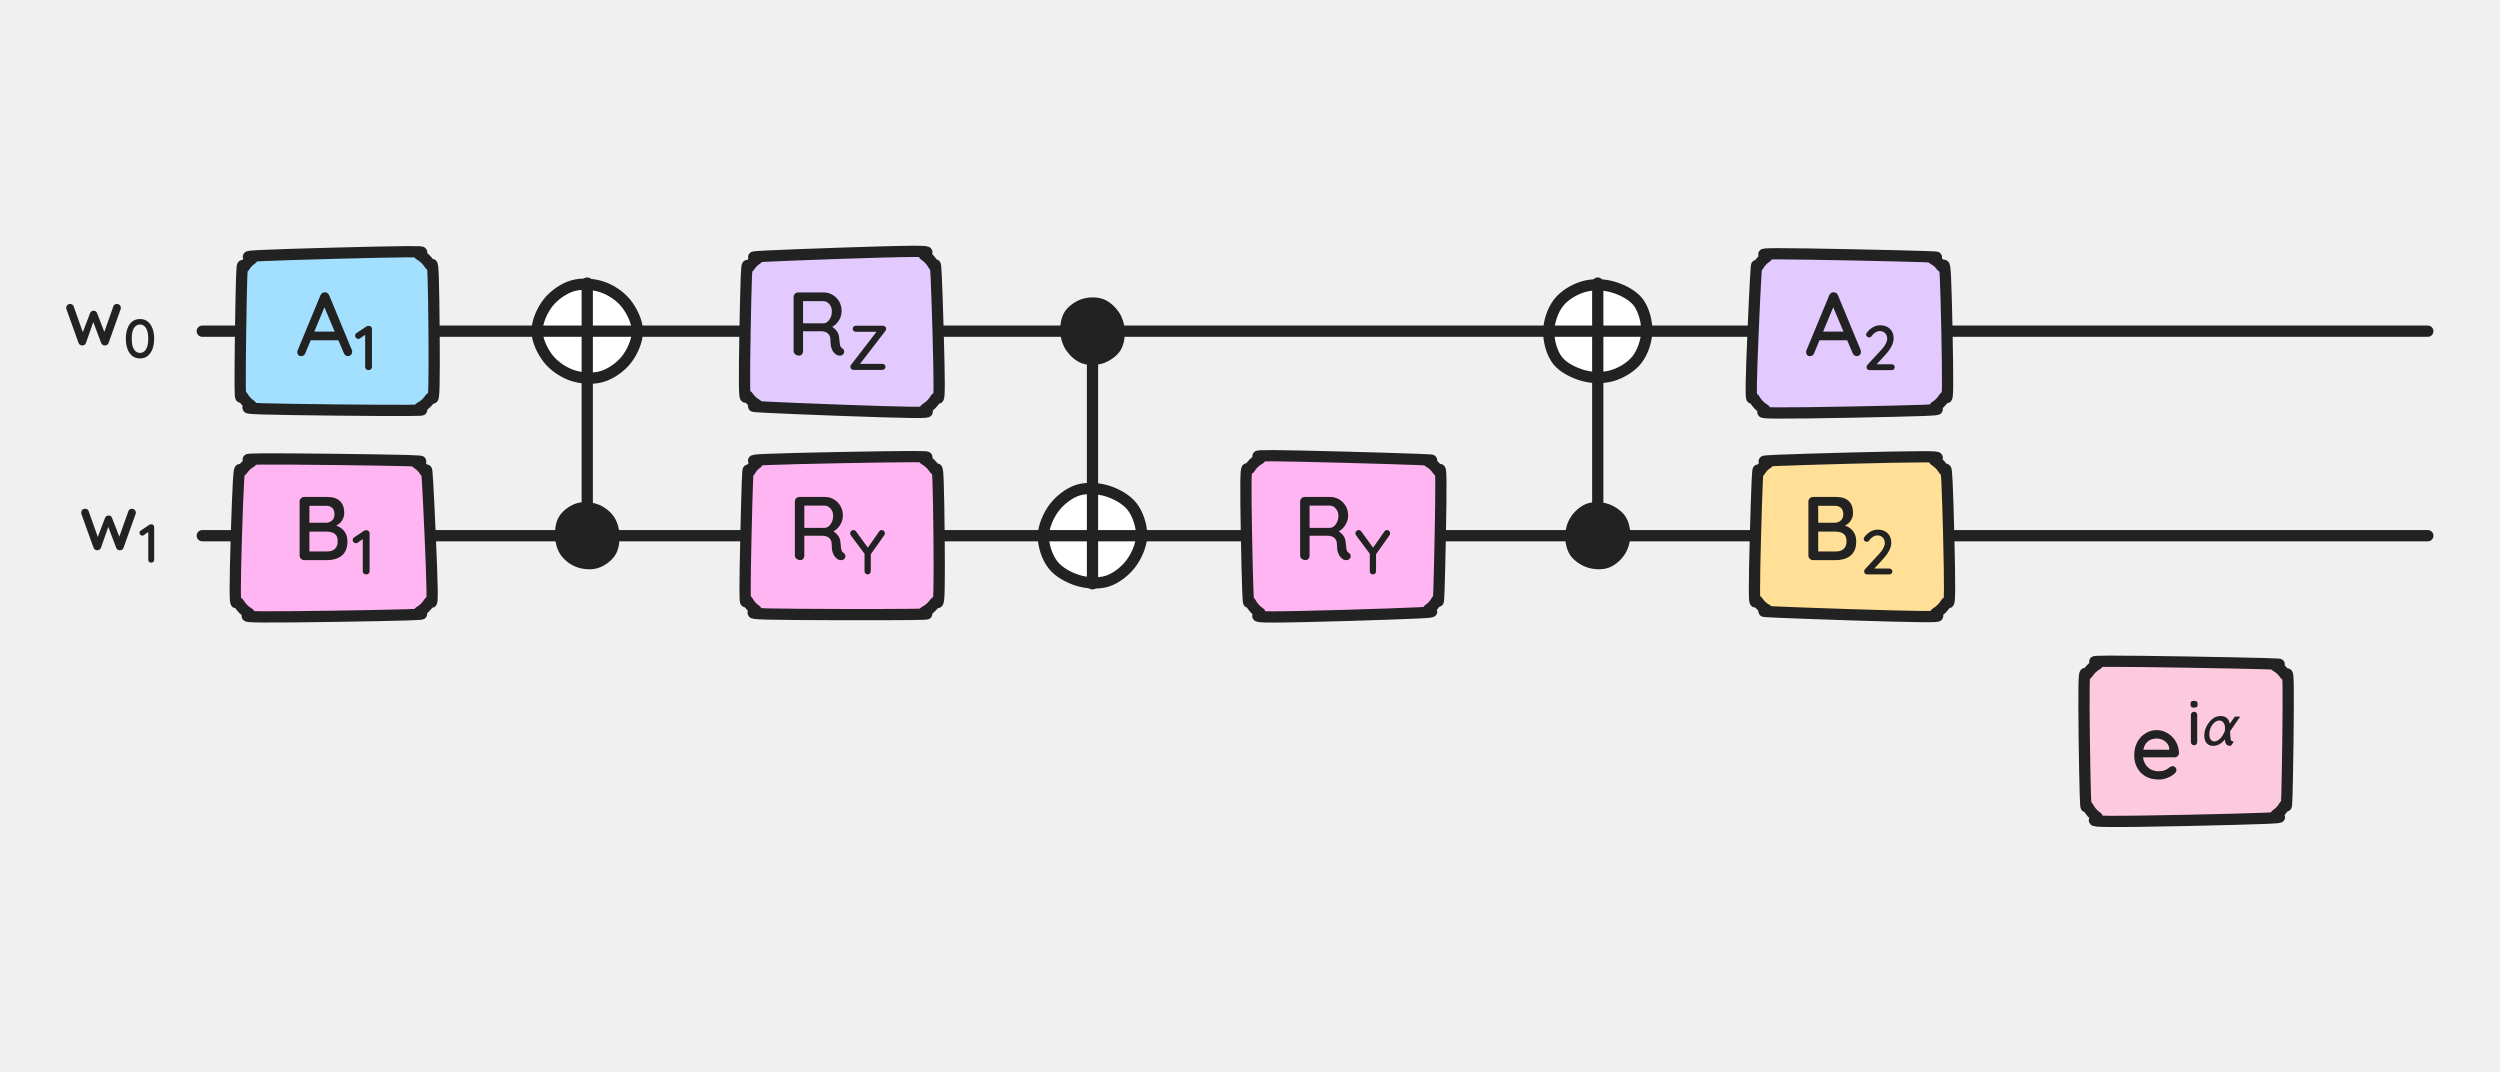
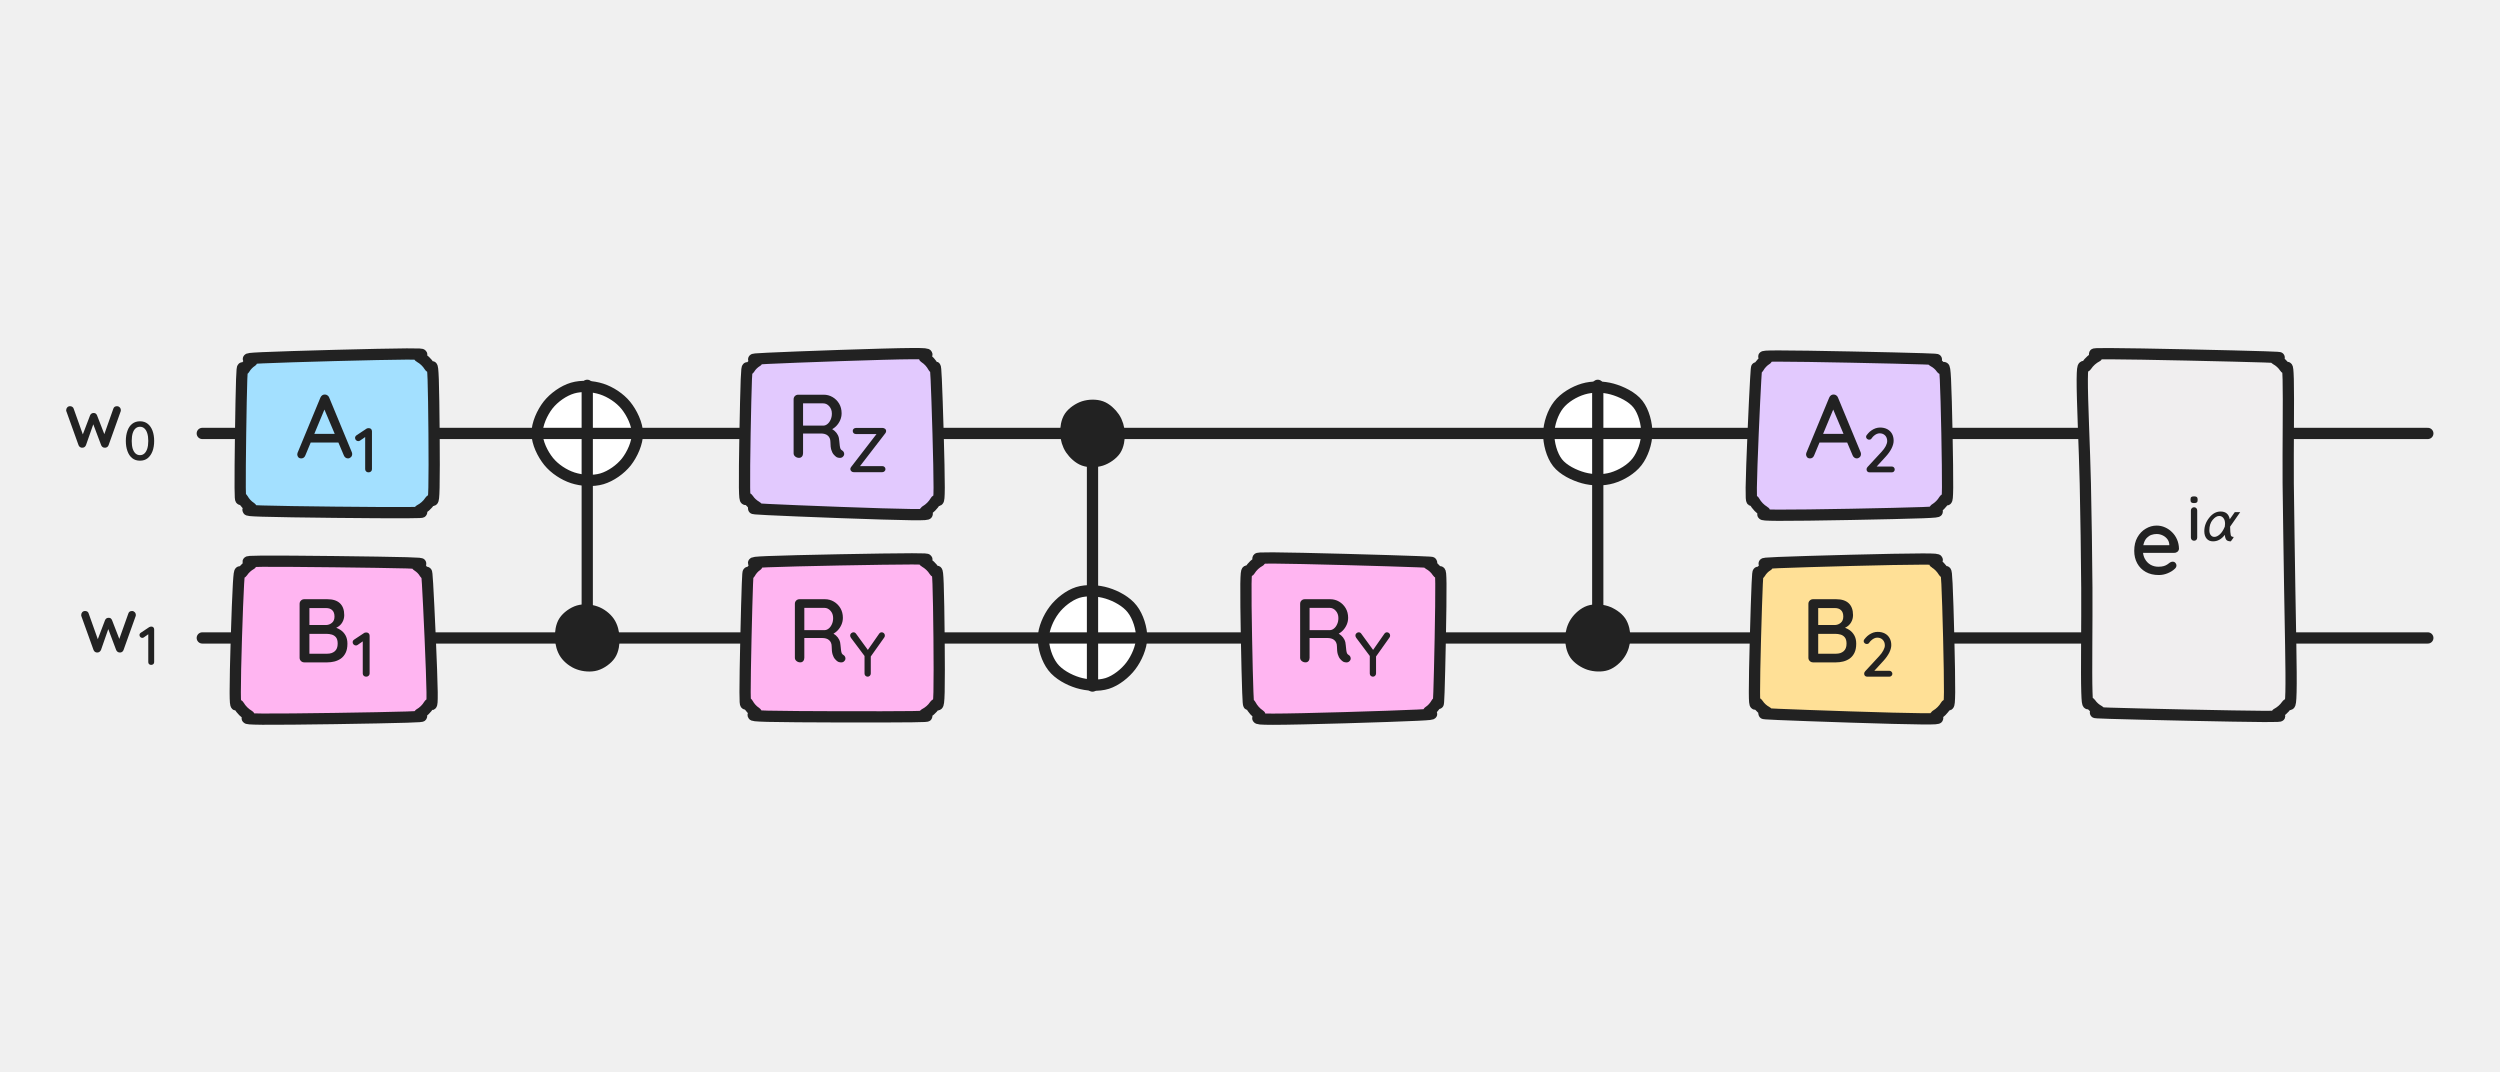
- <svg xmlns="http://www.w3.org/2000/svg" viewBox="-33.63 -55.06 415.63 178.13" width="415.63" height="178.13">
+ <svg xmlns="http://www.w3.org/2000/svg" viewBox="-33.63 -72.06 415.63 178.13" width="415.63" height="178.13">
  <g stroke-linecap="round" stroke-linejoin="round">
    <path d="M0,0C2.28,0 9.14,0 13.7,0C18.27,0 22.84,0 27.41,0C31.98,0 36.54,0 41.11,0C45.68,0 50.25,0 54.81,0C59.38,0 63.95,0 68.52,0C73.09,0 77.65,0 82.22,0C86.79,0 91.36,0 95.93,0C100.49,0 105.06,0 109.63,0C114.2,0 118.77,0 123.33,0C127.9,0 132.47,0 137.04,0C141.6,0 146.17,0 150.74,0C155.31,0 159.88,0 164.44,0C169.01,0 173.58,0 178.15,0C182.72,0 187.28,0 191.85,0C196.42,0 200.99,0 205.56,0C210.12,0 214.69,0 219.26,0C223.83,0 228.4,0 232.96,0C237.53,0 242.1,0 246.67,0C251.23,0 255.8,0 260.37,0C264.94,0 269.51,0 274.07,0C278.64,0 283.21,0 287.78,0C292.35,0 296.91,0 301.48,0C306.05,0 310.62,0 315.19,0C319.75,0 324.32,0 328.89,0C333.46,0 338.02,0 342.59,0C347.16,0 351.73,0 356.3,0C360.86,0 367.72,0 370,0" fill="none" stroke="#222222" stroke-width="1.87" />
    <path d="M0,34C2.28,34 9.14,34 13.7,34C18.27,34 22.84,34 27.41,34C31.98,34 36.54,34 41.11,34C45.68,34 50.25,34 54.81,34C59.38,34 63.95,34 68.52,34C73.09,34 77.65,34 82.22,34C86.79,34 91.36,34 95.93,34C100.49,34 105.06,34 109.63,34C114.2,34 118.77,34 123.33,34C127.9,34 132.47,34 137.04,34C141.6,34 146.17,34 150.74,34C155.31,34 159.88,34 164.44,34C169.01,34 173.58,34 178.15,34C182.72,34 187.28,34 191.85,34C196.42,34 200.99,34 205.56,34C210.12,34 214.69,34 219.26,34C223.83,34 228.4,34 232.96,34C237.53,34 242.1,34 246.67,34C251.23,34 255.8,34 260.37,34C264.94,34 269.51,34 274.07,34C278.64,34 283.21,34 287.78,34C292.35,34 296.91,34 301.48,34C306.05,34 310.62,34 315.19,34C319.75,34 324.32,34 328.89,34C333.46,34 338.02,34 342.59,34C347.16,34 351.73,34 356.3,34C360.86,34 367.72,34 370,34" fill="none" stroke="#222222" stroke-width="1.87" />
    <path d="M64,0C64,1.89 64,7.56 64,11.33C64,15.11 64,18.89 64,22.67C64,26.44 64,32.11 64,34" fill="none" stroke="#222222" stroke-width="1.87" />
    <path d="M148,0C148,1.89 148,7.56 148,11.33C148,15.11 148,18.89 148,22.67C148,26.44 148,32.11 148,34" fill="none" stroke="#222222" stroke-width="1.87" />
    <path d="M232,0C232,1.89 232,7.56 232,11.33C232,15.11 232,18.89 232,22.67C232,26.44 232,32.11 232,34" fill="none" stroke="#222222" stroke-width="1.87" />
    <path d="M36.14,-12.71C36.77,-12.37 37.39,-11.79 37.76,-11.17C38.14,-10.55 38.26,-12.36 38.39,-9C38.51,-5.64 38.61,5.63 38.52,9C38.44,12.37 38.25,10.6 37.85,11.23C37.46,11.85 36.81,12.42 36.16,12.75C35.52,13.07 38.36,13.14 34,13.17C29.64,13.2 14.32,13.05 10,12.91C5.68,12.77 8.62,12.67 8.08,12.33C7.53,11.99 7.03,11.44 6.73,10.89C6.44,10.33 6.33,12.31 6.3,9C6.27,5.69 6.43,-5.71 6.55,-9C6.67,-12.29 6.73,-10.22 7.01,-10.73C7.3,-11.23 7.76,-11.71 8.25,-12.02C8.75,-12.33 5.71,-12.38 10,-12.58C14.29,-12.78 29.64,-13.19 34,-13.21C38.36,-13.23 35.51,-13.05 36.14,-12.71Z" fill="#A3E0FF" stroke="#222222" stroke-width="1.87" />
    <path d="M35.74,21.99C36.24,22.28 36.72,22.76 37,23.27C37.29,23.77 37.25,21.71 37.45,25C37.65,28.29 38.17,39.65 38.21,43C38.24,46.35 38.02,44.51 37.68,45.12C37.33,45.73 36.72,46.32 36.11,46.66C35.5,47 38.35,47.02 34,47.16C29.65,47.3 14.38,47.54 10,47.5C5.62,47.45 8.4,47.28 7.75,46.91C7.09,46.53 6.47,45.91 6.09,45.26C5.71,44.61 5.49,46.38 5.48,43C5.46,39.62 5.82,28.32 6.02,25C6.22,21.68 6.31,23.62 6.66,23.07C7.01,22.53 7.56,22.03 8.11,21.73C8.67,21.42 5.69,21.28 10,21.24C14.31,21.21 29.71,21.39 34,21.51C38.29,21.64 35.24,21.7 35.74,21.99Z" fill="#FFB5F1" stroke="#222222" stroke-width="1.87" />
    <path d="M120.09,-12.62C120.68,-12.25 121.22,-11.65 121.54,-11.04C121.86,-10.44 121.86,-12.34 122.02,-9C122.18,-5.66 122.52,5.62 122.51,9C122.49,12.38 122.28,10.6 121.9,11.25C121.53,11.9 120.9,12.53 120.25,12.9C119.6,13.27 122.38,13.54 118,13.5C113.62,13.46 98.31,12.87 94,12.65C89.69,12.44 92.7,12.48 92.16,12.19C91.62,11.89 91.08,11.41 90.75,10.88C90.42,10.34 90.2,12.31 90.15,9C90.1,5.69 90.32,-5.71 90.45,-9C90.59,-12.29 90.66,-10.25 90.96,-10.75C91.26,-11.26 91.75,-11.73 92.25,-12.02C92.76,-12.31 89.71,-12.29 94,-12.49C98.29,-12.7 113.65,-13.25 118,-13.27C122.35,-13.29 119.5,-12.99 120.09,-12.62Z" fill="#E2C9FE" stroke="#222222" stroke-width="1.87" />
    <path d="M120.11,21.34C120.73,21.68 121.34,22.25 121.71,22.86C122.08,23.47 122.2,21.64 122.33,25C122.46,28.36 122.58,39.64 122.49,43C122.4,46.36 122.17,44.57 121.77,45.18C121.38,45.79 120.74,46.33 120.11,46.65C119.48,46.97 122.35,47.03 118,47.09C113.65,47.15 98.33,47.13 94,47.02C89.67,46.9 92.59,46.74 92.04,46.39C91.49,46.04 90.99,45.48 90.69,44.91C90.39,44.35 90.25,46.32 90.24,43C90.23,39.68 90.5,28.29 90.63,25C90.76,21.71 90.76,23.79 91.03,23.28C91.29,22.77 91.73,22.26 92.23,21.93C92.72,21.6 89.7,21.5 94,21.32C98.3,21.14 113.65,20.85 118,20.85C122.35,20.85 119.49,21.01 120.11,21.34Z" fill="#FFB5F1" stroke="#222222" stroke-width="1.87" />
    <path d="M203.9,21.71C204.46,22 205.02,22.51 205.36,23.06C205.7,23.61 205.88,21.68 205.92,25C205.96,28.32 205.72,39.69 205.6,43C205.48,46.31 205.47,44.3 205.19,44.84C204.9,45.38 204.41,45.93 203.88,46.26C203.35,46.6 206.31,46.63 202,46.84C197.69,47.05 182.37,47.52 178,47.51C173.63,47.51 176.41,47.21 175.8,46.82C175.18,46.42 174.62,45.78 174.29,45.14C173.96,44.51 173.95,46.36 173.82,43C173.69,39.64 173.46,28.37 173.51,25C173.57,21.63 173.76,23.41 174.15,22.78C174.53,22.14 175.17,21.55 175.81,21.21C176.45,20.86 173.63,20.69 178,20.7C182.37,20.72 197.68,21.15 202,21.32C206.32,21.49 203.34,21.42 203.9,21.71Z" fill="#FFB5F1" stroke="#222222" stroke-width="1.87" />
    <path d="M287.75,-12.02C288.27,-11.76 288.8,-11.32 289.14,-10.81C289.48,-10.31 289.63,-12.3 289.8,-9C289.97,-5.7 290.19,5.66 290.16,9C290.12,12.34 289.92,10.47 289.58,11.06C289.23,11.66 288.66,12.23 288.07,12.58C287.47,12.93 290.34,13 286,13.17C281.66,13.33 266.38,13.63 262,13.6C257.62,13.57 260.35,13.38 259.69,12.99C259.03,12.61 258.4,11.95 258.04,11.29C257.68,10.62 257.49,12.38 257.52,9C257.56,5.62 258.06,-5.68 258.26,-9C258.45,-12.32 258.4,-10.35 258.7,-10.9C259.01,-11.46 259.52,-12.01 260.07,-12.34C260.62,-12.67 257.68,-12.86 262,-12.87C266.32,-12.88 281.71,-12.55 286,-12.41C290.29,-12.27 287.22,-12.29 287.75,-12.02Z" fill="#E2C9FE" stroke="#222222" stroke-width="1.87" />
    <path d="M288.03,21.49C288.61,21.84 289.15,22.4 289.49,22.98C289.83,23.57 289.9,21.66 290.06,25C290.23,28.34 290.52,39.63 290.49,43C290.45,46.37 290.25,44.59 289.87,45.24C289.5,45.88 288.88,46.5 288.23,46.87C287.59,47.23 290.37,47.48 286,47.45C281.63,47.43 266.32,46.9 262,46.71C257.68,46.52 260.66,46.59 260.09,46.3C259.53,46.01 258.96,45.5 258.62,44.95C258.28,44.4 258.06,46.32 258.05,43C258.03,39.68 258.36,28.29 258.51,25C258.66,21.71 258.68,23.76 258.97,23.25C259.25,22.74 259.73,22.25 260.24,21.95C260.75,21.66 257.71,21.65 262,21.47C266.29,21.29 281.66,20.87 286,20.88C290.34,20.88 287.45,21.14 288.03,21.49Z" fill="#FFE096" stroke="#222222" stroke-width="1.87" />
-     <path d="M344.74,55.67C345.3,55.96 345.88,56.48 346.22,57.03C346.56,57.59 346.72,55.67 346.78,59C346.84,62.33 346.68,73.68 346.58,77C346.47,80.32 346.44,78.36 346.14,78.92C345.84,79.49 345.33,80.05 344.77,80.4C344.22,80.74 347.41,80.81 342.81,80.99C338.21,81.18 321.82,81.54 317.19,81.5C312.55,81.47 315.61,81.18 315,80.79C314.39,80.39 313.84,79.75 313.52,79.12C313.19,78.49 313.17,80.35 313.06,77C312.95,73.65 312.78,62.36 312.85,59C312.92,55.64 313.1,57.46 313.47,56.86C313.85,56.25 314.46,55.68 315.08,55.35C315.7,55.02 312.57,54.88 317.19,54.87C321.81,54.85 338.22,55.14 342.81,55.27C347.4,55.41 344.17,55.38 344.74,55.67Z" fill="#FDC9DE" stroke="#222222" stroke-width="1.87" />
+     <path d="M344.73,-12.33C345.3,-12.03 345.87,-11.52 346.22,-10.97C346.56,-10.41 346.69,-12.22 346.79,-9C346.88,-5.78 346.75,2.56 346.79,8.33C346.84,14.11 346.97,19.89 347.04,25.67C347.12,31.44 347.34,39.75 347.25,43C347.17,46.25 346.93,44.55 346.54,45.15C346.14,45.75 345.51,46.29 344.89,46.61C344.27,46.92 347.43,47.06 342.81,47.05C338.19,47.03 321.76,46.67 317.19,46.52C312.61,46.37 315.91,46.42 315.37,46.15C314.83,45.87 314.27,45.4 313.93,44.88C313.59,44.36 313.42,46.2 313.32,43C313.21,39.8 313.35,31.44 313.31,25.67C313.26,19.89 313.19,14.11 313.06,8.33C312.93,2.56 312.52,-5.73 312.55,-9C312.58,-12.27 312.85,-10.63 313.26,-11.27C313.67,-11.9 314.33,-12.48 314.99,-12.81C315.64,-13.15 312.55,-13.28 317.19,-13.26C321.83,-13.25 338.22,-12.88 342.81,-12.73C347.4,-12.57 344.17,-12.62 344.73,-12.33Z" fill="#F0EEEF" stroke="#222222" stroke-width="1.87" />
    <path d="M70.51,4.73C69.52,5.98 67.93,7.1 66.45,7.54C64.97,7.98 63.08,7.86 61.6,7.38C60.13,6.9 58.58,5.89 57.58,4.66C56.59,3.43 55.67,1.56 55.66,0C55.64,-1.56 56.51,-3.47 57.49,-4.73C58.48,-5.98 60.07,-7.1 61.55,-7.54C63.03,-7.98 64.92,-7.86 66.4,-7.38C67.87,-6.9 69.42,-5.89 70.42,-4.66C71.41,-3.43 72.33,-1.56 72.34,0C72.36,1.56 71.49,3.47 70.51,4.73Z" fill="#FFFFFF" stroke="#222222" stroke-width="1.87" />
    <path d="M154.38,38.64C153.43,39.9 151.92,41.09 150.46,41.56C148.99,42.02 147.09,41.9 145.58,41.44C144.07,40.98 142.34,40.05 141.39,38.8C140.43,37.56 139.8,35.57 139.83,34C139.87,32.43 140.67,30.62 141.62,29.36C142.57,28.1 144.08,26.91 145.54,26.44C147.01,25.98 148.91,26.1 150.42,26.56C151.93,27.02 153.66,27.95 154.61,29.2C155.57,30.44 156.2,32.43 156.17,34C156.13,35.57 155.33,37.38 154.38,38.64Z" fill="#FFFFFF" stroke="#222222" stroke-width="1.87" />
    <path d="M238.52,4.73C237.56,5.97 235.89,6.95 234.4,7.39C232.91,7.83 231.12,7.8 229.6,7.38C228.09,6.96 226.27,6.09 225.31,4.86C224.35,3.63 223.82,1.6 223.85,0C223.88,-1.6 224.52,-3.5 225.48,-4.73C226.44,-5.97 228.11,-6.95 229.6,-7.39C231.09,-7.83 232.88,-7.8 234.4,-7.38C235.91,-6.96 237.73,-6.09 238.69,-4.86C239.65,-3.63 240.18,-1.6 240.15,0C240.12,1.6 239.48,3.5 238.52,4.73Z" fill="#FFFFFF" stroke="#222222" stroke-width="1.87" />
    <path d="M67.83,36.78C67.34,37.53 66.34,38.24 65.46,38.5C64.59,38.76 63.44,38.66 62.59,38.35C61.73,38.05 60.85,37.38 60.35,36.65C59.85,35.93 59.59,34.91 59.56,34C59.53,33.09 59.67,31.97 60.17,31.22C60.66,30.47 61.66,29.76 62.54,29.5C63.41,29.24 64.56,29.34 65.41,29.65C66.27,29.95 67.15,30.62 67.65,31.35C68.15,32.07 68.41,33.09 68.44,34C68.47,34.91 68.33,36.03 67.83,36.78Z" fill="#222222" stroke="#222222" stroke-width="1.87" />
    <path d="M56,0C57.33,0 61.33,0 64,0C66.67,0 70.67,0 72,0" fill="none" stroke="#222222" stroke-width="1.87" />
    <path d="M64,-8C64,-6.67 64,-2.67 64,0C64,2.67 64,6.67 64,8" fill="none" stroke="#222222" stroke-width="1.87" />
    <path d="M151.81,2.77C151.31,3.51 150.32,4.18 149.45,4.46C148.57,4.74 147.4,4.77 146.55,4.46C145.71,4.16 144.88,3.37 144.38,2.63C143.88,1.89 143.59,0.9 143.56,0C143.53,-0.9 143.69,-2.02 144.19,-2.77C144.69,-3.51 145.68,-4.18 146.55,-4.46C147.43,-4.74 148.6,-4.77 149.45,-4.46C150.29,-4.16 151.12,-3.37 151.62,-2.63C152.12,-1.89 152.41,-0.9 152.44,0C152.47,0.9 152.31,2.02 151.81,2.77Z" fill="#222222" stroke="#222222" stroke-width="1.87" />
    <path d="M140,34C141.33,34 145.33,34 148,34C150.67,34 154.67,34 156,34" fill="none" stroke="#222222" stroke-width="1.87" />
    <path d="M148,26C148,27.33 148,31.33 148,34C148,36.67 148,40.67 148,42" fill="none" stroke="#222222" stroke-width="1.87" />
    <path d="M235.66,36.66C235.16,37.41 234.3,38.17 233.45,38.46C232.6,38.75 231.44,38.68 230.57,38.4C229.7,38.11 228.73,37.48 228.22,36.75C227.71,36.01 227.49,34.9 227.51,34C227.53,33.1 227.83,32.08 228.34,31.34C228.84,30.59 229.7,29.83 230.55,29.54C231.4,29.25 232.56,29.32 233.43,29.6C234.3,29.89 235.27,30.52 235.78,31.25C236.29,31.99 236.51,33.1 236.49,34C236.47,34.9 236.17,35.92 235.66,36.66Z" fill="#222222" stroke="#222222" stroke-width="1.87" />
    <path d="M224,0C225.33,0 229.33,0 232,0C234.67,0 238.67,0 240,0" fill="none" stroke="#222222" stroke-width="1.87" />
    <path d="M232,-8C232,-6.67 232,-2.67 232,0C232,2.67 232,6.67 232,8" fill="none" stroke="#222222" stroke-width="1.87" />
    <path d="M20.51,-4.46L17.14,3.64Q17.05,3.88 16.87,4.02Q16.69,4.15 16.46,4.15Q16.13,4.15 15.97,3.96Q15.8,3.78 15.79,3.49Q15.79,3.39 15.83,3.25L19.64,-5.96Q19.75,-6.21 19.95,-6.35Q20.15,-6.48 20.39,-6.47Q20.62,-6.47 20.81,-6.33Q21.01,-6.2 21.1,-5.96L24.86,3.12Q24.92,3.27 24.92,3.42Q24.92,3.75 24.7,3.95Q24.49,4.15 24.22,4.15Q23.99,4.15 23.8,4.01Q23.62,3.87 23.53,3.64L20.12,-4.41L20.51,-4.46ZM17.74,1.51L18.41,0.07L22.66,0.07L22.91,1.51L17.74,1.51ZM27.64,6.47Q27.39,6.47 27.24,6.32Q27.08,6.17 27.08,5.94L27.08,0.31L27.22,0.5L26.24,1.18Q26.11,1.28 25.93,1.28Q25.72,1.28 25.56,1.12Q25.4,0.96 25.4,0.74Q25.4,0.47 25.67,0.29L27.27,-0.77Q27.36,-0.84 27.47,-0.86Q27.58,-0.88 27.68,-0.88Q27.92,-0.88 28.07,-0.73Q28.21,-0.57 28.21,-0.34L28.21,5.94Q28.21,6.17 28.05,6.32Q27.89,6.47 27.64,6.47Z" fill="#222222" stroke="none" />
    <path d="M20.79,27.56Q22.17,27.56 22.88,28.23Q23.6,28.91 23.6,30.2Q23.6,30.87 23.27,31.42Q22.95,31.97 22.33,32.28Q21.71,32.6 20.78,32.62L20.81,32.06Q21.3,32.06 21.88,32.2Q22.46,32.33 22.96,32.66Q23.48,32.99 23.8,33.55Q24.13,34.12 24.13,34.95Q24.13,35.87 23.83,36.48Q23.53,37.08 23.04,37.43Q22.55,37.77 21.95,37.92Q21.36,38.06 20.79,38.06L16.95,38.06Q16.63,38.06 16.41,37.84Q16.18,37.62 16.18,37.3L16.18,28.32Q16.18,28 16.41,27.78Q16.63,27.56 16.95,27.56L20.79,27.56ZM20.58,29.03L17.63,29.03L17.81,28.79L17.81,32.02L17.64,31.85L20.61,31.85Q21.15,31.83 21.56,31.48Q21.98,31.13 21.98,30.44Q21.98,29.73 21.6,29.38Q21.23,29.03 20.58,29.03ZM20.68,33.32L17.7,33.32L17.81,33.22L17.81,36.75L17.68,36.62L20.78,36.62Q21.56,36.62 22.03,36.21Q22.51,35.8 22.51,34.95Q22.51,34.25 22.23,33.9Q21.95,33.56 21.53,33.44Q21.11,33.32 20.68,33.32ZM27.24,40.44Q27,40.44 26.84,40.29Q26.68,40.14 26.68,39.91L26.68,34.28L26.82,34.47L25.84,35.15Q25.72,35.25 25.54,35.25Q25.33,35.25 25.16,35.09Q25,34.93 25,34.71Q25,34.43 25.27,34.26L26.87,33.2Q26.96,33.13 27.07,33.11Q27.19,33.09 27.28,33.09Q27.52,33.09 27.67,33.24Q27.82,33.4 27.82,33.63L27.82,39.91Q27.82,40.14 27.65,40.29Q27.49,40.44 27.24,40.44Z" fill="#222222" stroke="none" />
    <path d="M99.21,4.06Q98.85,4.06 98.58,3.84Q98.31,3.62 98.31,3.3L98.31,-5.68Q98.31,-6 98.53,-6.22Q98.76,-6.44 99.07,-6.44L103.3,-6.44Q104.11,-6.44 104.79,-6.04Q105.46,-5.65 105.88,-4.95Q106.29,-4.25 106.29,-3.35Q106.29,-2.75 106.05,-2.2Q105.81,-1.65 105.4,-1.23Q105,-0.82 104.49,-0.6L104.32,-0.89Q104.79,-0.73 105.13,-0.42Q105.48,-0.11 105.68,0.3Q105.88,0.72 105.9,1.24Q105.94,1.7 105.98,2.01Q106.02,2.32 106.09,2.52Q106.17,2.71 106.36,2.82Q106.63,2.97 106.7,3.27Q106.77,3.57 106.57,3.8Q106.44,3.98 106.23,4.04Q106.03,4.09 105.82,4.05Q105.61,4.02 105.46,3.94Q105.22,3.79 104.98,3.51Q104.73,3.23 104.58,2.74Q104.43,2.25 104.43,1.43Q104.43,1.06 104.31,0.79Q104.19,0.52 103.98,0.35Q103.77,0.17 103.48,0.09Q103.2,0.01 102.85,0.01L99.67,0.01L99.88,-0.29L99.88,3.3Q99.88,3.62 99.7,3.84Q99.52,4.06 99.21,4.06ZM99.69,-1.3L103.27,-1.3Q103.62,-1.31 103.94,-1.57Q104.26,-1.83 104.46,-2.28Q104.67,-2.73 104.67,-3.3Q104.67,-4.03 104.24,-4.51Q103.81,-5 103.23,-5L99.72,-5L99.88,-5.39L99.88,-0.98L99.69,-1.3ZM113.13,-0.91Q113.32,-0.91 113.51,-0.77Q113.69,-0.63 113.69,-0.39Q113.69,-0.23 113.58,-0.06L109.3,5.5L109.21,5.43L113.05,5.43Q113.27,5.43 113.42,5.57Q113.58,5.71 113.58,5.94Q113.58,6.15 113.42,6.29Q113.27,6.44 113.05,6.44L108.3,6.44Q108.06,6.44 107.9,6.28Q107.74,6.12 107.74,5.92Q107.74,5.75 107.86,5.59L112.14,0.04L112.22,0.1L108.66,0.1Q108.44,0.1 108.29,-0.04Q108.14,-0.18 108.14,-0.42Q108.14,-0.64 108.29,-0.77Q108.44,-0.91 108.66,-0.91L113.13,-0.91Z" fill="#222222" stroke="none" />
    <path d="M99.42,38.06Q99.06,38.06 98.79,37.84Q98.52,37.62 98.52,37.3L98.52,28.32Q98.52,28 98.74,27.78Q98.97,27.56 99.28,27.56L103.51,27.56Q104.32,27.56 105,27.96Q105.67,28.35 106.09,29.05Q106.5,29.75 106.5,30.65Q106.5,31.25 106.26,31.8Q106.02,32.35 105.61,32.77Q105.21,33.18 104.7,33.4L104.53,33.11Q105,33.27 105.34,33.58Q105.69,33.89 105.89,34.3Q106.09,34.72 106.11,35.24Q106.15,35.7 106.19,36.01Q106.23,36.32 106.3,36.52Q106.38,36.71 106.57,36.82Q106.84,36.97 106.91,37.27Q106.98,37.57 106.78,37.8Q106.65,37.98 106.44,38.04Q106.24,38.09 106.03,38.05Q105.82,38.02 105.67,37.94Q105.43,37.79 105.19,37.51Q104.94,37.23 104.79,36.74Q104.64,36.25 104.64,35.43Q104.64,35.06 104.52,34.79Q104.4,34.52 104.19,34.35Q103.98,34.17 103.69,34.09Q103.41,34.01 103.06,34.01L99.88,34.01L100.09,33.71L100.09,37.3Q100.09,37.62 99.91,37.84Q99.73,38.06 99.42,38.06ZM99.9,32.7L103.48,32.7Q103.83,32.69 104.15,32.43Q104.47,32.17 104.67,31.72Q104.88,31.27 104.88,30.7Q104.88,29.97 104.45,29.49Q104.02,29 103.44,29L99.93,29L100.09,28.61L100.09,33.02L99.9,32.7ZM112.96,33.06Q113.16,33.06 113.32,33.21Q113.48,33.36 113.48,33.59Q113.48,33.68 113.46,33.76Q113.43,33.84 113.38,33.92L110.97,37.32L111.14,36.7L111.14,39.91Q111.14,40.14 110.98,40.29Q110.83,40.44 110.63,40.44Q110.41,40.44 110.25,40.29Q110.1,40.14 110.1,39.91L110.1,36.79L110.17,37.09L107.85,33.99Q107.77,33.88 107.74,33.78Q107.71,33.68 107.71,33.58Q107.71,33.35 107.89,33.21Q108.07,33.06 108.26,33.06Q108.52,33.06 108.69,33.3L110.79,36.18L110.54,36.15L112.52,33.31Q112.69,33.06 112.96,33.06Z" fill="#222222" stroke="none" />
    <path d="M183.42,38.06Q183.06,38.06 182.79,37.84Q182.52,37.62 182.52,37.3L182.52,28.32Q182.52,28 182.74,27.78Q182.97,27.56 183.28,27.56L187.51,27.56Q188.32,27.56 189,27.96Q189.67,28.35 190.09,29.05Q190.5,29.75 190.5,30.65Q190.5,31.25 190.26,31.8Q190.02,32.35 189.61,32.77Q189.21,33.18 188.7,33.4L188.53,33.11Q189,33.27 189.34,33.58Q189.69,33.89 189.89,34.3Q190.09,34.72 190.11,35.24Q190.15,35.7 190.19,36.01Q190.23,36.32 190.3,36.52Q190.38,36.71 190.57,36.82Q190.84,36.97 190.91,37.27Q190.98,37.57 190.78,37.8Q190.65,37.98 190.44,38.04Q190.24,38.09 190.03,38.05Q189.82,38.02 189.67,37.94Q189.43,37.79 189.19,37.51Q188.94,37.23 188.79,36.74Q188.64,36.25 188.64,35.43Q188.64,35.06 188.52,34.79Q188.4,34.52 188.19,34.35Q187.98,34.17 187.69,34.09Q187.41,34.01 187.06,34.01L183.88,34.01L184.09,33.71L184.09,37.3Q184.09,37.62 183.91,37.84Q183.73,38.06 183.42,38.06ZM183.9,32.7L187.48,32.7Q187.83,32.69 188.15,32.43Q188.47,32.17 188.67,31.72Q188.88,31.27 188.88,30.7Q188.88,29.97 188.45,29.49Q188.02,29 187.44,29L183.93,29L184.09,28.61L184.09,33.02L183.9,32.7ZM196.96,33.06Q197.16,33.06 197.32,33.21Q197.48,33.36 197.48,33.59Q197.48,33.68 197.46,33.76Q197.43,33.84 197.38,33.92L194.97,37.32L195.14,36.7L195.14,39.91Q195.14,40.14 194.98,40.29Q194.83,40.44 194.63,40.44Q194.41,40.44 194.25,40.29Q194.1,40.14 194.1,39.91L194.1,36.79L194.17,37.09L191.85,33.99Q191.77,33.88 191.74,33.78Q191.71,33.68 191.71,33.58Q191.71,33.35 191.89,33.21Q192.07,33.06 192.26,33.06Q192.52,33.06 192.69,33.3L194.79,36.18L194.54,36.15L196.52,33.31Q196.69,33.06 196.96,33.06Z" fill="#222222" stroke="none" />
    <path d="M271.35,-4.46L267.98,3.64Q267.89,3.88 267.71,4.02Q267.53,4.15 267.3,4.15Q266.97,4.15 266.81,3.96Q266.64,3.78 266.63,3.49Q266.63,3.39 266.67,3.25L270.48,-5.96Q270.59,-6.21 270.79,-6.35Q270.99,-6.48 271.23,-6.47Q271.46,-6.47 271.65,-6.33Q271.85,-6.2 271.94,-5.96L275.7,3.12Q275.76,3.27 275.76,3.42Q275.76,3.75 275.55,3.95Q275.33,4.15 275.06,4.15Q274.83,4.15 274.65,4.01Q274.46,3.87 274.37,3.64L270.96,-4.41L271.35,-4.46ZM268.58,1.51L269.25,0.07L273.5,0.07L273.75,1.51L268.58,1.51ZM280.88,5.5Q281.09,5.5 281.23,5.64Q281.37,5.78 281.37,5.99Q281.37,6.2 281.23,6.34Q281.09,6.47 280.88,6.47L277.19,6.47Q276.96,6.47 276.83,6.34Q276.69,6.2 276.69,5.97Q276.69,5.76 276.84,5.59L279.18,3.06Q279.63,2.58 279.88,2.1Q280.12,1.63 280.12,1.27Q280.12,0.7 279.78,0.34Q279.43,-0.02 278.86,-0.02Q278.62,-0.02 278.37,0.09Q278.13,0.2 277.91,0.39Q277.7,0.57 277.54,0.81Q277.44,0.96 277.33,1Q277.23,1.04 277.13,1.04Q276.93,1.04 276.77,0.9Q276.61,0.76 276.61,0.57Q276.61,0.42 276.7,0.29Q276.8,0.15 276.94,0Q277.17,-0.28 277.5,-0.5Q277.83,-0.73 278.2,-0.86Q278.57,-0.98 278.93,-0.98Q279.62,-0.98 280.13,-0.71Q280.64,-0.44 280.92,0.06Q281.19,0.55 281.19,1.22Q281.19,1.79 280.85,2.48Q280.51,3.16 279.9,3.83L278.28,5.6L278.16,5.5L280.88,5.5Z" fill="#222222" stroke="none" />
    <path d="M271.63,27.56Q273.01,27.56 273.72,28.23Q274.44,28.91 274.44,30.2Q274.44,30.87 274.11,31.42Q273.79,31.97 273.17,32.28Q272.55,32.6 271.62,32.62L271.65,32.06Q272.14,32.06 272.72,32.2Q273.3,32.33 273.81,32.66Q274.32,32.99 274.64,33.55Q274.97,34.12 274.97,34.95Q274.97,35.87 274.67,36.48Q274.37,37.08 273.88,37.43Q273.39,37.77 272.79,37.92Q272.2,38.06 271.63,38.06L267.79,38.06Q267.47,38.06 267.25,37.84Q267.02,37.62 267.02,37.3L267.02,28.32Q267.02,28 267.25,27.78Q267.47,27.56 267.79,27.56L271.63,27.56ZM271.42,29.03L268.47,29.03L268.65,28.79L268.65,32.02L268.48,31.85L271.45,31.85Q271.99,31.83 272.4,31.48Q272.82,31.13 272.82,30.44Q272.82,29.73 272.44,29.38Q272.07,29.03 271.42,29.03ZM271.52,33.32L268.54,33.32L268.65,33.22L268.65,36.75L268.52,36.62L271.62,36.62Q272.4,36.62 272.87,36.21Q273.36,35.8 273.36,34.95Q273.36,34.25 273.07,33.9Q272.79,33.56 272.37,33.44Q271.95,33.32 271.52,33.32ZM280.48,39.46Q280.69,39.46 280.83,39.61Q280.98,39.75 280.98,39.96Q280.98,40.17 280.83,40.3Q280.69,40.44 280.48,40.44L276.8,40.44Q276.57,40.44 276.43,40.3Q276.29,40.17 276.29,39.94Q276.29,39.73 276.44,39.56L278.78,37.03Q279.23,36.55 279.48,36.07Q279.73,35.6 279.73,35.24Q279.73,34.67 279.38,34.31Q279.03,33.95 278.47,33.95Q278.22,33.95 277.98,34.06Q277.73,34.17 277.52,34.36Q277.3,34.54 277.14,34.78Q277.04,34.93 276.93,34.97Q276.83,35.01 276.73,35.01Q276.53,35.01 276.37,34.87Q276.21,34.73 276.21,34.54Q276.21,34.39 276.3,34.26Q276.4,34.12 276.54,33.97Q276.78,33.69 277.11,33.46Q277.44,33.24 277.8,33.11Q278.17,32.99 278.53,32.99Q279.22,32.99 279.73,33.26Q280.24,33.53 280.52,34.03Q280.8,34.52 280.8,35.19Q280.8,35.76 280.46,36.45Q280.11,37.13 279.51,37.79L277.88,39.57L277.76,39.46L280.48,39.46Z" fill="#222222" stroke="none" />
-     <path d="M325.27,74.54Q324.02,74.54 323.11,74.03Q322.19,73.51 321.69,72.6Q321.19,71.69 321.19,70.52Q321.19,69.2 321.72,68.27Q322.25,67.33 323.11,66.83Q323.96,66.32 324.92,66.32Q325.66,66.32 326.32,66.62Q326.98,66.91 327.49,67.43Q328.01,67.94 328.31,68.64Q328.61,69.34 328.63,70.16Q328.61,70.46 328.39,70.66Q328.16,70.85 327.86,70.85L322.03,70.85L321.67,69.58L327.31,69.58L327.02,69.85L327.02,69.47Q326.99,68.95 326.68,68.55Q326.36,68.15 325.9,67.94Q325.43,67.72 324.92,67.72Q324.47,67.72 324.06,67.86Q323.65,68 323.33,68.32Q323,68.63 322.82,69.15Q322.63,69.67 322.63,70.43Q322.63,71.26 322.97,71.87Q323.32,72.49 323.9,72.83Q324.49,73.16 325.19,73.16Q325.75,73.16 326.11,73.05Q326.47,72.94 326.71,72.77Q326.95,72.61 327.13,72.46Q327.35,72.32 327.58,72.32Q327.85,72.32 328.03,72.51Q328.21,72.7 328.21,72.95Q328.21,73.28 327.88,73.55Q327.47,73.94 326.76,74.24Q326.05,74.54 325.27,74.54ZM331.66,68.3Q331.66,68.53 331.52,68.69Q331.37,68.84 331.14,68.84Q330.92,68.84 330.76,68.69Q330.61,68.53 330.61,68.3L330.61,63.81Q330.61,63.58 330.76,63.43Q330.92,63.27 331.14,63.27Q331.37,63.27 331.52,63.43Q331.66,63.58 331.66,63.81L331.66,68.3ZM331.13,62.58Q330.82,62.58 330.69,62.47Q330.55,62.36 330.55,62.1L330.55,61.93Q330.55,61.67 330.69,61.56Q330.84,61.46 331.14,61.46Q331.45,61.46 331.59,61.57Q331.73,61.68 331.73,61.93L331.73,62.1Q331.73,62.37 331.58,62.48Q331.44,62.58 331.13,62.58ZM338.81,64.08L337.13,66.5Q337.15,67.56 337.24,67.9Q337.3,68.2 337.71,68.2L337.67,68.36L337.25,68.94Q336.69,68.94 336.49,68.67Q336.29,68.39 336.25,67.86Q335.43,68.94 334.29,68.94Q333.61,68.94 333.23,68.49Q332.84,68.03 332.84,67.26Q332.84,66.03 333.66,65.01Q334.48,63.98 335.54,63.98Q336.84,63.98 337.07,65.27L337.91,64.08L338.81,64.08ZM336.29,66.02Q336.29,65.4 336.01,65.06Q335.74,64.72 335.32,64.72Q334.77,64.72 334.22,65.38Q333.68,66.03 333.68,67.1Q333.68,67.61 333.91,67.9Q334.14,68.2 334.51,68.2Q334.95,68.2 335.43,67.77Q335.9,67.34 336.25,66.49Q336.29,66.27 336.29,66.02Z" fill="#222222" stroke="none" />
+     <path d="M325.27,23.54Q324.02,23.54 323.11,23.03Q322.19,22.51 321.69,21.6Q321.19,20.69 321.19,19.52Q321.19,18.2 321.72,17.27Q322.25,16.33 323.11,15.83Q323.96,15.32 324.92,15.32Q325.66,15.32 326.32,15.62Q326.98,15.91 327.49,16.43Q328.01,16.94 328.31,17.64Q328.61,18.34 328.63,19.16Q328.61,19.46 328.39,19.66Q328.16,19.85 327.86,19.85L322.03,19.85L321.67,18.58L327.31,18.58L327.02,18.85L327.02,18.47Q326.99,17.95 326.68,17.55Q326.36,17.15 325.9,16.94Q325.43,16.72 324.92,16.72Q324.47,16.72 324.06,16.86Q323.65,17 323.33,17.32Q323,17.63 322.82,18.15Q322.63,18.67 322.63,19.43Q322.63,20.26 322.97,20.87Q323.32,21.49 323.9,21.83Q324.49,22.16 325.19,22.16Q325.75,22.16 326.11,22.05Q326.47,21.94 326.71,21.77Q326.95,21.61 327.13,21.46Q327.35,21.32 327.58,21.32Q327.85,21.32 328.03,21.51Q328.21,21.7 328.21,21.95Q328.21,22.28 327.88,22.55Q327.47,22.94 326.76,23.24Q326.05,23.54 325.27,23.54ZM331.66,17.3Q331.66,17.53 331.52,17.69Q331.37,17.84 331.14,17.84Q330.92,17.84 330.76,17.69Q330.61,17.53 330.61,17.3L330.61,12.81Q330.61,12.58 330.76,12.43Q330.92,12.27 331.14,12.27Q331.37,12.27 331.52,12.43Q331.66,12.58 331.66,12.81L331.66,17.3ZM331.13,11.58Q330.82,11.58 330.69,11.47Q330.55,11.36 330.55,11.1L330.55,10.93Q330.55,10.67 330.69,10.56Q330.84,10.46 331.14,10.46Q331.45,10.46 331.59,10.57Q331.73,10.68 331.73,10.93L331.73,11.1Q331.73,11.37 331.58,11.48Q331.44,11.58 331.13,11.58ZM338.81,13.08L337.13,15.5Q337.15,16.56 337.24,16.9Q337.3,17.2 337.71,17.2L337.67,17.36L337.25,17.94Q336.69,17.94 336.49,17.67Q336.29,17.39 336.25,16.86Q335.43,17.94 334.29,17.94Q333.61,17.94 333.23,17.49Q332.84,17.03 332.84,16.26Q332.84,15.03 333.66,14.01Q334.48,12.98 335.54,12.98Q336.84,12.98 337.07,14.27L337.91,13.08L338.81,13.08ZM336.29,15.02Q336.29,14.4 336.01,14.06Q335.74,13.72 335.32,13.72Q334.77,13.72 334.22,14.38Q333.68,15.03 333.68,16.1Q333.68,16.61 333.91,16.9Q334.14,17.2 334.51,17.2Q334.95,17.2 335.43,16.77Q335.9,16.34 336.25,15.49Q336.29,15.27 336.29,15.02Z" fill="#222222" stroke="none" />
    <path d="M-14.16,-4.53Q-13.92,-4.53 -13.73,-4.34Q-13.54,-4.15 -13.54,-3.85Q-13.54,-3.79 -13.55,-3.72Q-13.56,-3.66 -13.59,-3.61L-15.58,1.96Q-15.66,2.18 -15.85,2.29Q-16.05,2.4 -16.26,2.37Q-16.63,2.35 -16.81,1.96L-18.28,-1.94L-17.98,-1.92L-19.34,1.96Q-19.52,2.35 -19.9,2.37Q-20.09,2.4 -20.29,2.29Q-20.49,2.18 -20.57,1.96L-22.57,-3.61Q-22.63,-3.72 -22.63,-3.85Q-22.63,-4.13 -22.45,-4.33Q-22.27,-4.53 -21.98,-4.53Q-21.77,-4.53 -21.61,-4.42Q-21.44,-4.32 -21.38,-4.11L-19.71,0.58L-20.01,0.55L-18.66,-2.99Q-18.49,-3.4 -18.06,-3.4Q-17.83,-3.4 -17.7,-3.29Q-17.57,-3.19 -17.49,-2.99L-16.11,0.57L-16.46,0.61L-14.79,-4.11Q-14.66,-4.53 -14.16,-4.53ZM-10.36,4.53Q-11.12,4.53 -11.65,4.11Q-12.18,3.68 -12.44,2.94Q-12.71,2.2 -12.71,1.25Q-12.71,0.3 -12.44,-0.44Q-12.18,-1.19 -11.65,-1.6Q-11.12,-2.02 -10.36,-2.02Q-9.59,-2.02 -9.07,-1.6Q-8.55,-1.19 -8.27,-0.44Q-8,0.3 -8,1.25Q-8,2.2 -8.27,2.94Q-8.55,3.68 -9.07,4.11Q-9.59,4.53 -10.36,4.53ZM-10.36,3.61Q-9.93,3.61 -9.63,3.34Q-9.32,3.06 -9.15,2.54Q-8.98,2.01 -8.98,1.25Q-8.98,0.49 -9.15,-0.04Q-9.32,-0.57 -9.63,-0.84Q-9.93,-1.11 -10.36,-1.11Q-10.78,-1.11 -11.09,-0.84Q-11.4,-0.57 -11.57,-0.04Q-11.73,0.49 -11.73,1.25Q-11.73,2.01 -11.57,2.54Q-11.4,3.06 -11.09,3.34Q-10.78,3.61 -10.36,3.61Z" fill="#222222" stroke="none" />
    <path d="M-11.67,29.52Q-11.42,29.52 -11.24,29.71Q-11.05,29.89 -11.05,30.19Q-11.05,30.26 -11.06,30.32Q-11.07,30.39 -11.1,30.44L-13.09,36Q-13.17,36.22 -13.36,36.34Q-13.56,36.45 -13.76,36.42Q-14.14,36.39 -14.32,36L-15.79,32.1L-15.49,32.13L-16.84,36Q-17.03,36.39 -17.4,36.42Q-17.6,36.45 -17.8,36.34Q-18,36.22 -18.08,36L-20.08,30.44Q-20.13,30.32 -20.13,30.19Q-20.13,29.92 -19.96,29.72Q-19.78,29.52 -19.48,29.52Q-19.28,29.52 -19.11,29.62Q-18.95,29.72 -18.89,29.93L-17.22,34.63L-17.52,34.6L-16.17,31.05Q-16,30.65 -15.57,30.65Q-15.34,30.65 -15.21,30.75Q-15.08,30.86 -15,31.05L-13.62,34.61L-13.97,34.65L-12.29,29.93Q-12.16,29.52 -11.67,29.52ZM-8.5,38.48Q-8.71,38.48 -8.85,38.35Q-8.98,38.22 -8.98,38.02L-8.98,33.14L-8.86,33.3L-9.71,33.9Q-9.82,33.99 -9.97,33.99Q-10.16,33.99 -10.3,33.85Q-10.44,33.71 -10.44,33.51Q-10.44,33.28 -10.2,33.12L-8.82,32.2Q-8.74,32.15 -8.64,32.13Q-8.55,32.11 -8.46,32.11Q-8.26,32.11 -8.13,32.24Q-8,32.38 -8,32.58L-8,38.02Q-8,38.22 -8.14,38.35Q-8.28,38.48 -8.5,38.48Z" fill="#222222" stroke="none" />
  </g>
</svg>
